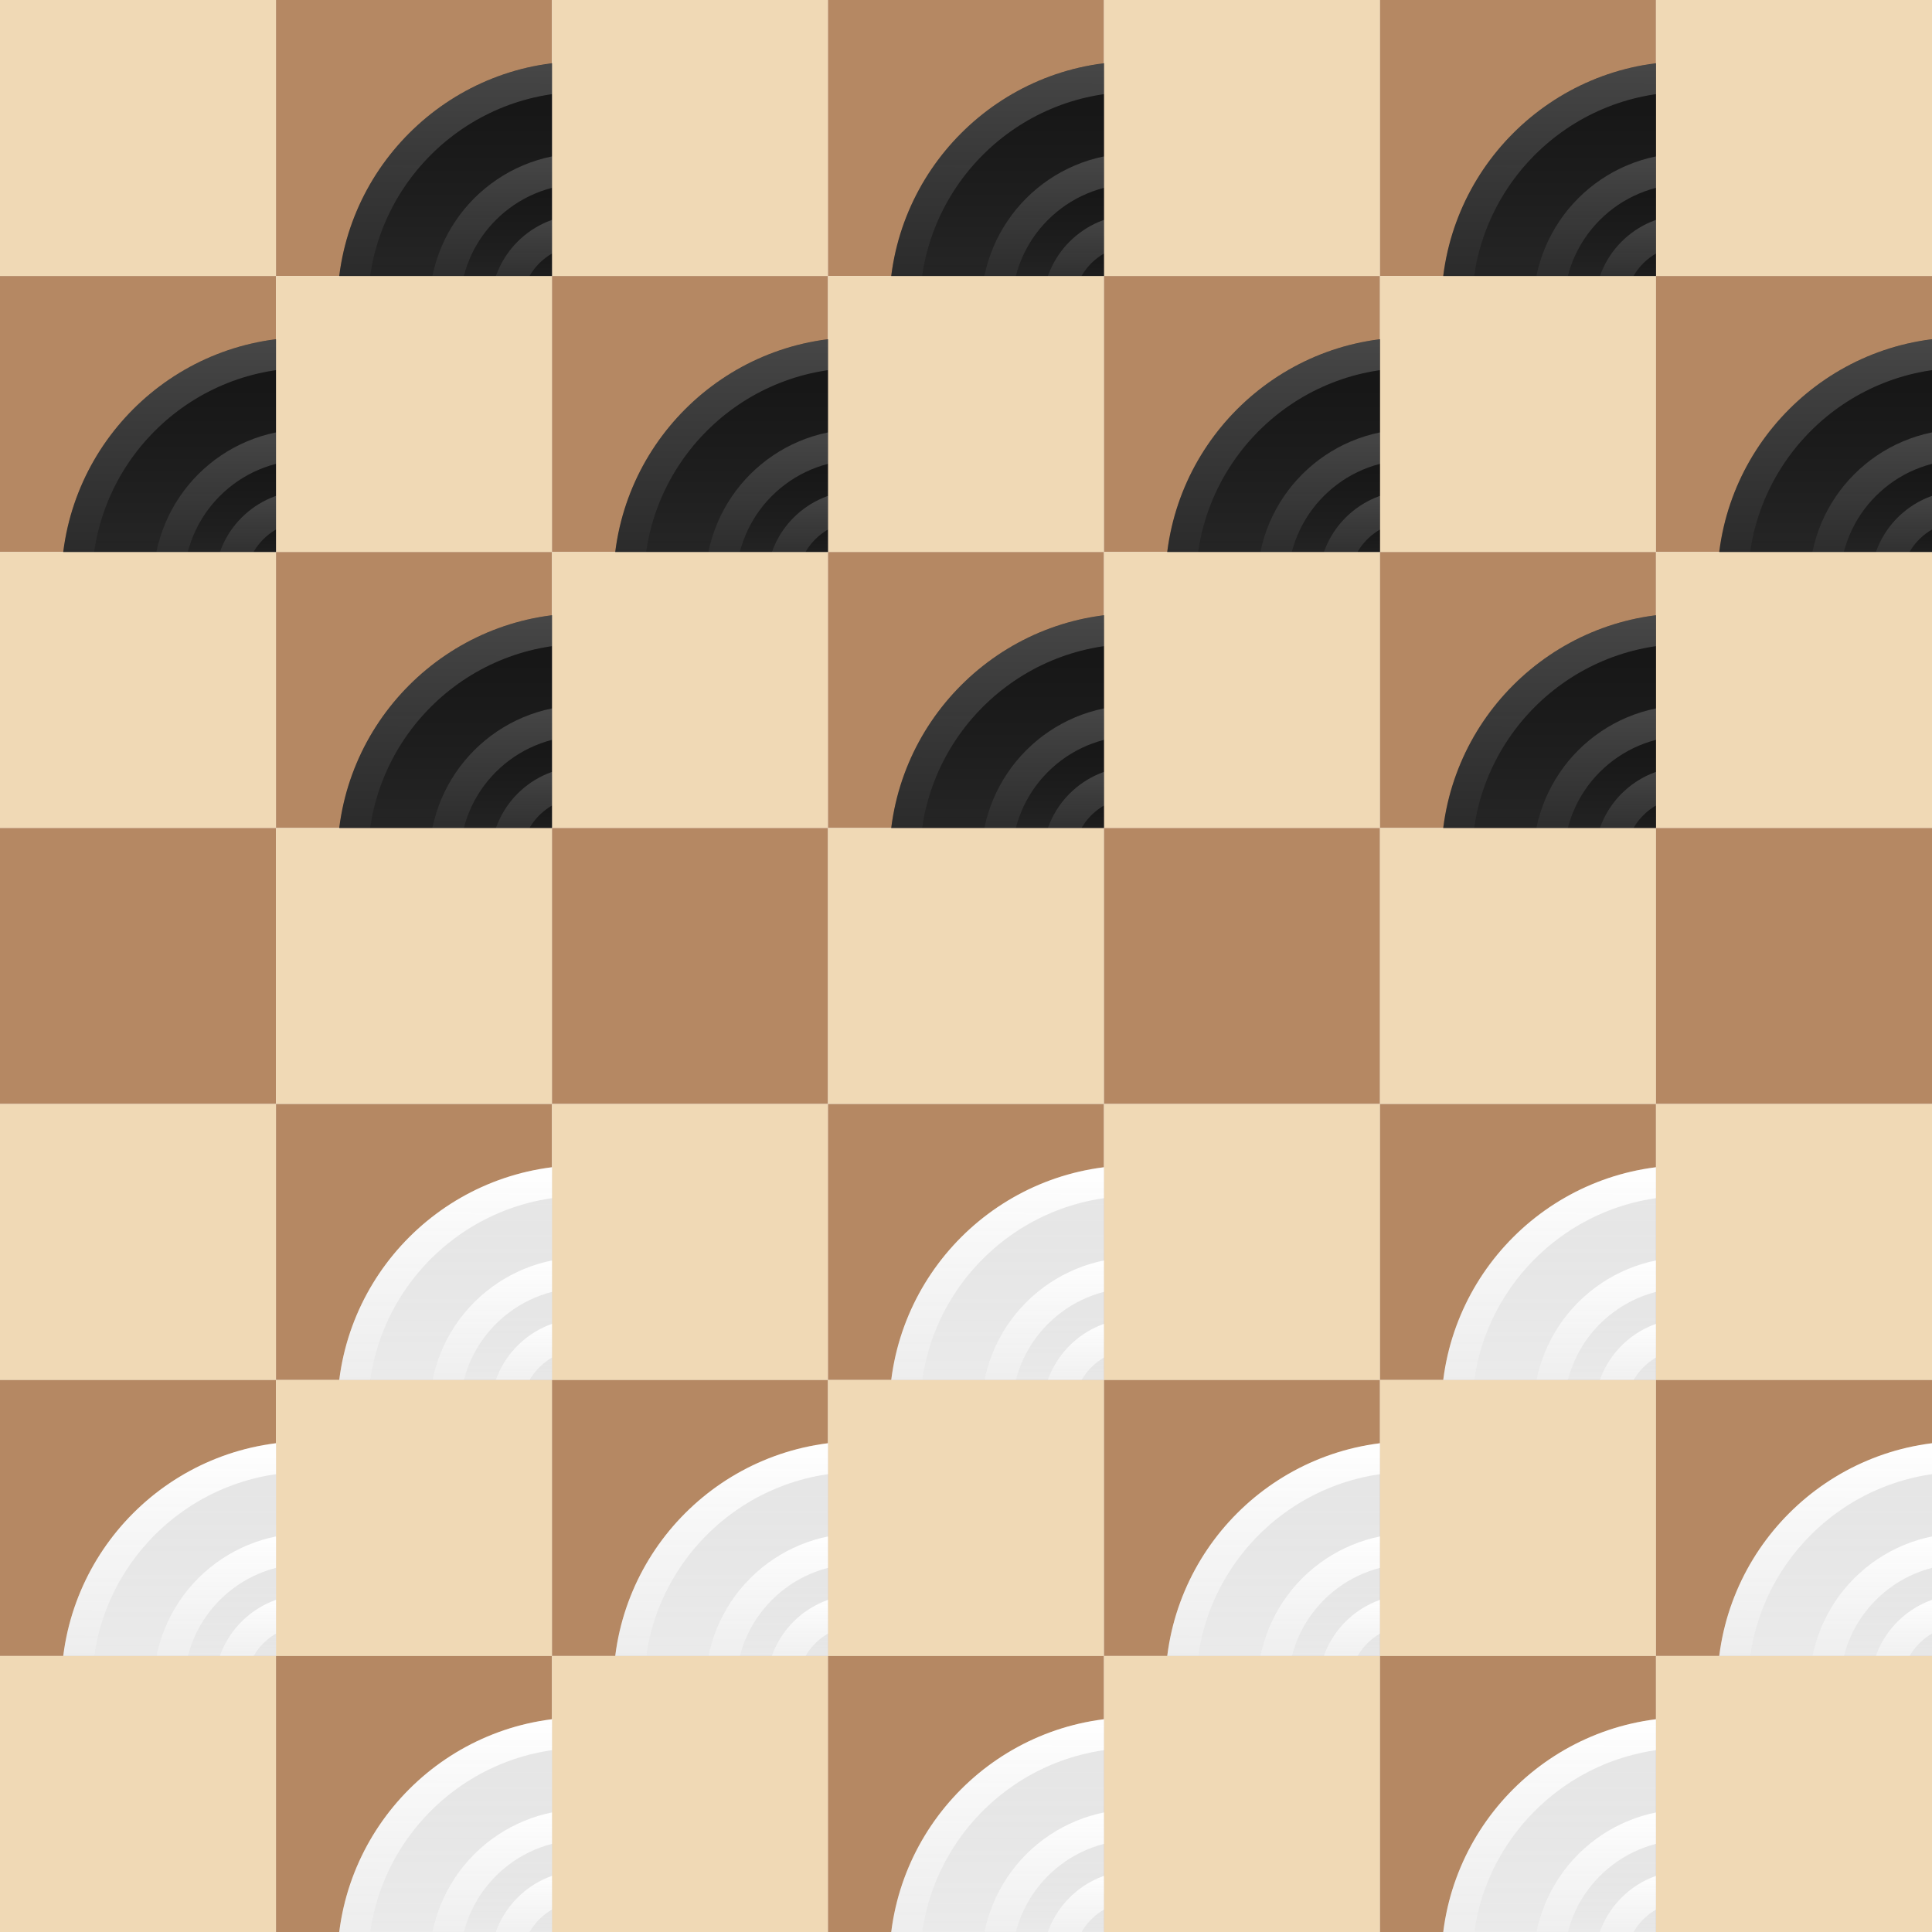
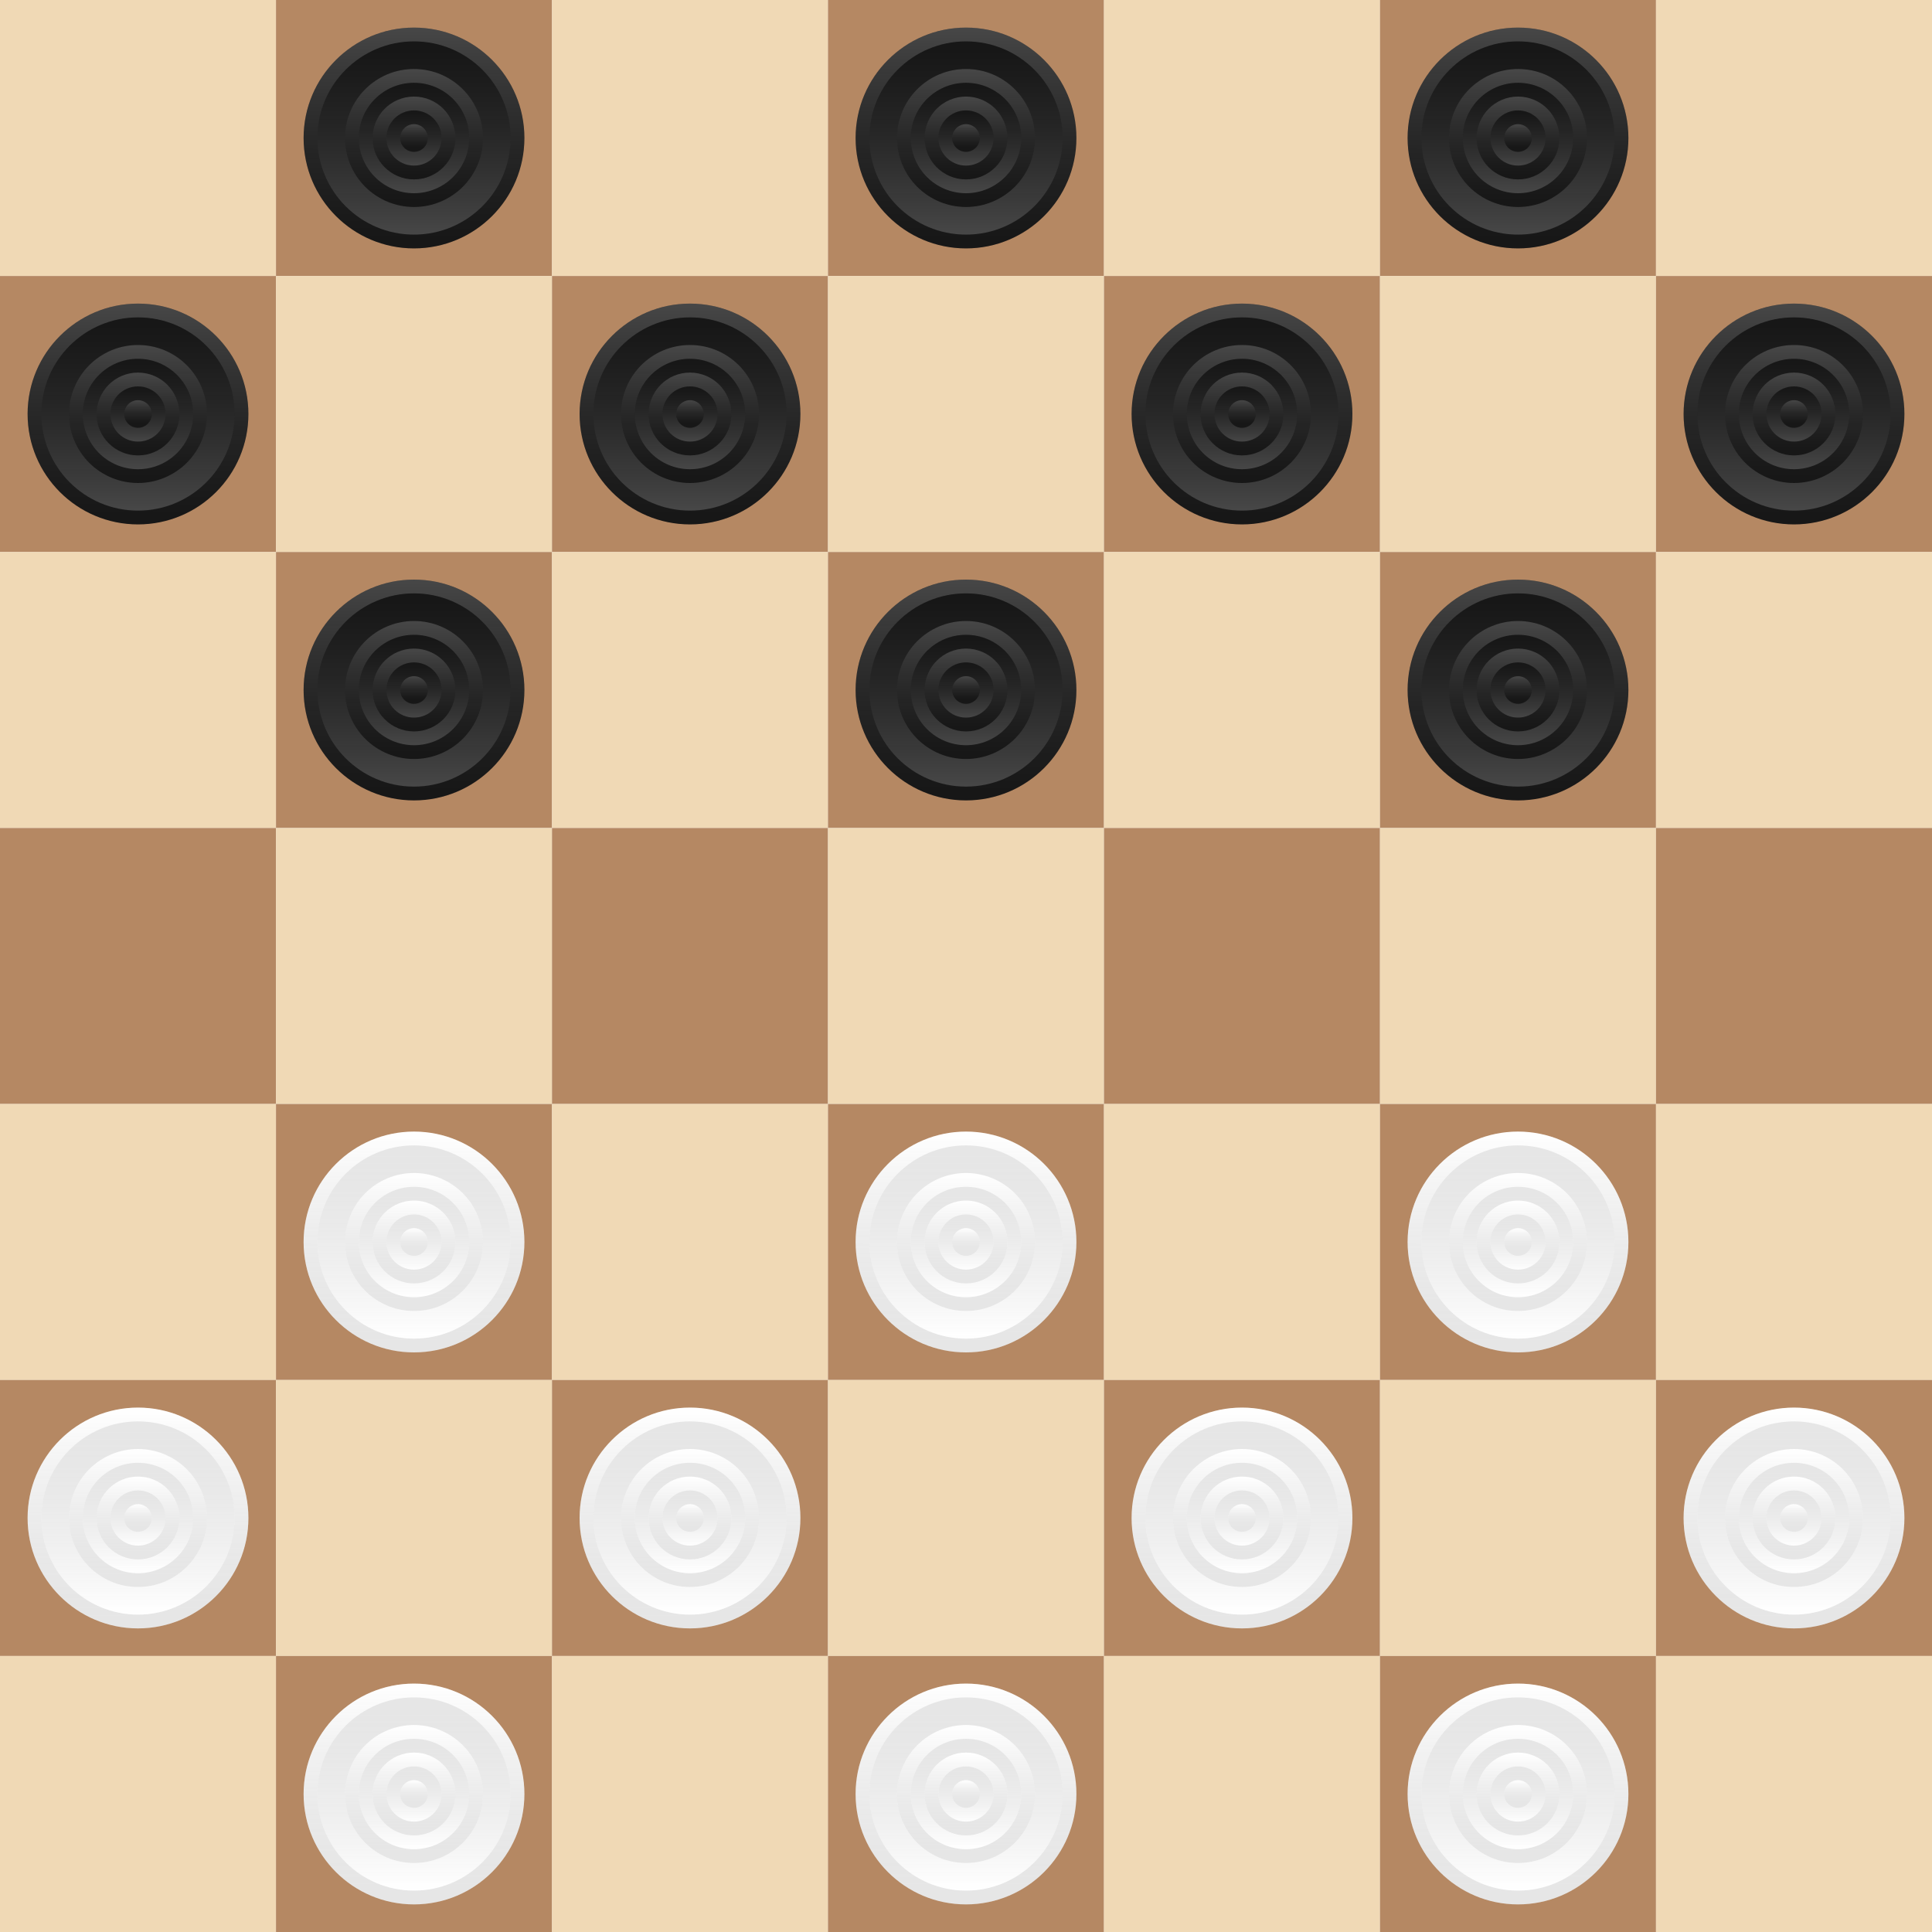
<svg xmlns="http://www.w3.org/2000/svg" viewBox="0 0 280 280" width="280" height="280">
  <defs>
-     <symbol id="piece-bM" viewBox="0 0 45 45">
+     <symbol id="piece-bM" viewBox="0 0 100 100">
      <style>.B{fill-rule:evenodd}</style>
      <defs>
        <clipPath id="A">
          <path d="M0 0h100v100H0z" />
        </clipPath>
      </defs>
      <g clip-path="url(#A)">
        <circle vector-effect="non-scaling-stroke" cx="50" cy="50" r="40" fill="#191919" />
        <linearGradient id="B" x1="50" y1="25" x2="50" y2="74.923" gradientUnits="userSpaceOnUse">
          <stop offset="0%" stop-opacity=".2" stop-color="#fff" />
          <stop offset="100%" stop-opacity=".098" stop-color="#000" />
        </linearGradient>
        <path d="M50 25c-13.807 0-25 11.193-25 25s11.193 25 25 25 25-11.193 25-25-11.193-25-25-25zm0 5c11.046 0 20 8.954 20 20s-8.954 20-20 20-20-8.954-20-20 8.954-20 20-20z" fill="url(#B)" class="B" />
        <linearGradient id="C" x1="50" y1="70.078" x2="50" y2="30" gradientUnits="userSpaceOnUse">
          <stop offset="0%" stop-opacity=".2" stop-color="#fff" />
          <stop offset="100%" stop-opacity=".098" stop-color="#000" />
        </linearGradient>
        <path d="M50 30c-11.046 0-20 8.954-20 20s8.954 20 20 20 20-8.954 20-20-8.954-20-20-20zm0 5c8.284 0 15 6.716 15 15s-6.716 15-15 15-15-6.716-15-15 6.716-15 15-15z" fill="url(#C)" class="B" />
        <linearGradient id="D" x1="50" y1="60.303" x2="50" y2="40" gradientUnits="userSpaceOnUse">
          <stop offset="0%" stop-opacity=".2" stop-color="#fff" />
          <stop offset="100%" stop-opacity=".098" stop-color="#000" />
        </linearGradient>
        <path d="M50 40a10 10 0 1 0 0 20 10 10 0 1 0 0-20h0zm0 5a5 5 0 1 1 0 10 5 5 0 1 1 0-10h0z" fill="url(#D)" class="B" />
        <linearGradient id="E" x1="50" y1="10" x2="49.735" y2="90" gradientUnits="userSpaceOnUse">
          <stop offset="0%" stop-opacity=".2" stop-color="#fff" />
          <stop offset="100%" stop-opacity=".098" stop-color="#000" />
        </linearGradient>
        <path d="M50 10c-10.61 0-20.783 4.214-28.284 11.716S10 39.39 10 50s4.214 20.783 11.716 28.284S39.39 90 50 90s20.783-4.214 28.284-11.716S90 60.61 90 50s-4.214-20.783-11.716-28.284S60.61 10 50 10h0zm0 5c19.33 0 35 15.67 35 35S69.33 85 50 85 15 69.33 15 50s15.67-35 35-35z" fill="url(#E)" class="B" />
        <linearGradient id="F" x1="50" y1="84.77" x2="50" y2="15" gradientUnits="userSpaceOnUse">
          <stop offset="0%" stop-opacity=".2" stop-color="#fff" />
          <stop offset="100%" stop-opacity=".098" stop-color="#000" />
        </linearGradient>
        <path d="M50 15c-19.33 0-35 15.67-35 35s15.67 35 35 35 35-15.67 35-35-15.67-35-35-35zm0 10c6.63 0 12.99 2.634 17.678 7.322S75 43.37 75 50s-2.634 12.99-7.322 17.678S56.63 75 50 75s-12.99-2.634-17.678-7.322S25 56.63 25 50s2.634-12.99 7.322-17.678S43.37 25 50 25h0z" fill="url(#F)" class="B" />
        <linearGradient id="G" x1="50" y1="44.933" x2="50" y2="53.754" gradientUnits="userSpaceOnUse">
          <stop offset="0%" stop-opacity=".2" stop-color="#fff" />
          <stop offset="100%" stop-opacity=".098" stop-color="#000" />
        </linearGradient>
        <circle vector-effect="non-scaling-stroke" cx="50" cy="50" r="5" fill="url(#G)" />
        <linearGradient id="H" x1="50" y1="35" x2="50" y2="64.594" gradientUnits="userSpaceOnUse">
          <stop offset="0%" stop-opacity=".2" stop-color="#fff" />
          <stop offset="100%" stop-opacity=".098" stop-color="#000" />
        </linearGradient>
        <path d="M50 35a15 15 0 0 0-15 15 15 15 0 0 0 15 15 15 15 0 0 0 15-15 15 15 0 0 0-15-15h0zm0 5a10 10 0 1 1 0 20 10 10 0 1 1 0-20h0z" fill="url(#H)" class="B" />
      </g>
    </symbol>
-     <symbol id="piece-wM" viewBox="0 0 45 45">
+     <symbol id="piece-wM" viewBox="0 0 100 100">
      <style>.B{fill-rule:evenodd}</style>
      <defs>
        <clipPath id="A">
          <path d="M0 0h100v100H0z" />
        </clipPath>
      </defs>
      <g clip-path="url(#A)">
        <circle vector-effect="non-scaling-stroke" cx="50" cy="50" r="40" fill="#fff" />
        <linearGradient id="B" x1="50" y1="25" x2="50" y2="74.923" gradientUnits="userSpaceOnUse">
          <stop offset="0%" stop-opacity=".1" stop-color="#fff" />
          <stop offset="100%" stop-opacity=".098" stop-color="#000" />
        </linearGradient>
        <path d="M50 25c-13.807 0-25 11.193-25 25s11.193 25 25 25 25-11.193 25-25-11.193-25-25-25zm0 5c11.046 0 20 8.954 20 20s-8.954 20-20 20-20-8.954-20-20 8.954-20 20-20z" fill="url(#B)" class="B" />
        <linearGradient id="C" x1="50" y1="70.078" x2="50" y2="30" gradientUnits="userSpaceOnUse">
          <stop offset="0%" stop-opacity=".2" stop-color="#fff" />
          <stop offset="100%" stop-opacity=".098" stop-color="#000" />
        </linearGradient>
        <path d="M50 30c-11.046 0-20 8.954-20 20s8.954 20 20 20 20-8.954 20-20-8.954-20-20-20zm0 5c8.284 0 15 6.716 15 15s-6.716 15-15 15-15-6.716-15-15 6.716-15 15-15z" fill="url(#C)" class="B" />
        <linearGradient id="D" x1="50" y1="60.303" x2="50" y2="40" gradientUnits="userSpaceOnUse">
          <stop offset="0%" stop-opacity=".1" stop-color="#fff" />
          <stop offset="100%" stop-opacity=".098" stop-color="#000" />
        </linearGradient>
        <path d="M50 40a10 10 0 1 0 0 20 10 10 0 1 0 0-20h0zm0 5a5 5 0 1 1 0 10 5 5 0 1 1 0-10h0z" fill="url(#D)" class="B" />
        <linearGradient id="E" x1="50" y1="10" x2="49.735" y2="90" gradientUnits="userSpaceOnUse">
          <stop offset="0%" stop-opacity=".1" stop-color="#fff" />
          <stop offset="100%" stop-opacity=".098" stop-color="#000" />
        </linearGradient>
        <path d="M50 10c-10.61 0-20.783 4.214-28.284 11.716S10 39.39 10 50s4.214 20.783 11.716 28.284S39.39 90 50 90s20.783-4.214 28.284-11.716S90 60.61 90 50s-4.214-20.783-11.716-28.284S60.61 10 50 10h0zm0 5c19.33 0 35 15.67 35 35S69.33 85 50 85 15 69.33 15 50s15.67-35 35-35z" fill="url(#E)" class="B" />
        <linearGradient id="F" x1="50" y1="84.77" x2="50" y2="15" gradientUnits="userSpaceOnUse">
          <stop offset="0%" stop-opacity=".1" stop-color="#fff" />
          <stop offset="100%" stop-opacity=".098" stop-color="#000" />
        </linearGradient>
        <path d="M50 15c-19.33 0-35 15.67-35 35s15.67 35 35 35 35-15.67 35-35-15.67-35-35-35zm0 10c6.63 0 12.99 2.634 17.678 7.322S75 43.37 75 50s-2.634 12.99-7.322 17.678S56.63 75 50 75s-12.99-2.634-17.678-7.322S25 56.63 25 50s2.634-12.99 7.322-17.678S43.37 25 50 25h0z" fill="url(#F)" class="B" />
        <linearGradient id="G" x1="50" y1="44.933" x2="50" y2="53.754" gradientUnits="userSpaceOnUse">
          <stop offset="0%" stop-opacity=".1" stop-color="#fff" />
          <stop offset="100%" stop-opacity=".098" stop-color="#000" />
        </linearGradient>
        <circle vector-effect="non-scaling-stroke" cx="50" cy="50" r="5" fill="url(#G)" />
        <linearGradient id="H" x1="50" y1="35" x2="50" y2="64.594" gradientUnits="userSpaceOnUse">
          <stop offset="0%" stop-opacity=".1" stop-color="#fff" />
          <stop offset="100%" stop-opacity=".098" stop-color="#000" />
        </linearGradient>
        <path d="M50 35a15 15 0 0 0-15 15 15 15 0 0 0 15 15 15 15 0 0 0 15-15 15 15 0 0 0-15-15h0zm0 5a10 10 0 1 1 0 20 10 10 0 1 1 0-20h0z" fill="url(#H)" class="B" />
      </g>
    </symbol>
  </defs>
  <rect x="0" y="0" width="40" height="40" fill="#f0d9b5" />
  <rect x="40" y="0" width="40" height="40" fill="#b58863" />
  <rect x="80" y="0" width="40" height="40" fill="#f0d9b5" />
  <rect x="120" y="0" width="40" height="40" fill="#b58863" />
  <rect x="160" y="0" width="40" height="40" fill="#f0d9b5" />
  <rect x="200" y="0" width="40" height="40" fill="#b58863" />
  <rect x="240" y="0" width="40" height="40" fill="#f0d9b5" />
  <rect x="0" y="40" width="40" height="40" fill="#b58863" />
  <rect x="40" y="40" width="40" height="40" fill="#f0d9b5" />
  <rect x="80" y="40" width="40" height="40" fill="#b58863" />
  <rect x="120" y="40" width="40" height="40" fill="#f0d9b5" />
  <rect x="160" y="40" width="40" height="40" fill="#b58863" />
  <rect x="200" y="40" width="40" height="40" fill="#f0d9b5" />
  <rect x="240" y="40" width="40" height="40" fill="#b58863" />
  <rect x="0" y="80" width="40" height="40" fill="#f0d9b5" />
  <rect x="40" y="80" width="40" height="40" fill="#b58863" />
  <rect x="80" y="80" width="40" height="40" fill="#f0d9b5" />
  <rect x="120" y="80" width="40" height="40" fill="#b58863" />
  <rect x="160" y="80" width="40" height="40" fill="#f0d9b5" />
  <rect x="200" y="80" width="40" height="40" fill="#b58863" />
  <rect x="240" y="80" width="40" height="40" fill="#f0d9b5" />
  <rect x="0" y="120" width="40" height="40" fill="#b58863" />
  <rect x="40" y="120" width="40" height="40" fill="#f0d9b5" />
  <rect x="80" y="120" width="40" height="40" fill="#b58863" />
  <rect x="120" y="120" width="40" height="40" fill="#f0d9b5" />
  <rect x="160" y="120" width="40" height="40" fill="#b58863" />
  <rect x="200" y="120" width="40" height="40" fill="#f0d9b5" />
  <rect x="240" y="120" width="40" height="40" fill="#b58863" />
  <rect x="0" y="160" width="40" height="40" fill="#f0d9b5" />
  <rect x="40" y="160" width="40" height="40" fill="#b58863" />
  <rect x="80" y="160" width="40" height="40" fill="#f0d9b5" />
  <rect x="120" y="160" width="40" height="40" fill="#b58863" />
  <rect x="160" y="160" width="40" height="40" fill="#f0d9b5" />
  <rect x="200" y="160" width="40" height="40" fill="#b58863" />
  <rect x="240" y="160" width="40" height="40" fill="#f0d9b5" />
  <rect x="0" y="200" width="40" height="40" fill="#b58863" />
  <rect x="40" y="200" width="40" height="40" fill="#f0d9b5" />
  <rect x="80" y="200" width="40" height="40" fill="#b58863" />
  <rect x="120" y="200" width="40" height="40" fill="#f0d9b5" />
  <rect x="160" y="200" width="40" height="40" fill="#b58863" />
  <rect x="200" y="200" width="40" height="40" fill="#f0d9b5" />
  <rect x="240" y="200" width="40" height="40" fill="#b58863" />
  <rect x="0" y="240" width="40" height="40" fill="#f0d9b5" />
  <rect x="40" y="240" width="40" height="40" fill="#b58863" />
  <rect x="80" y="240" width="40" height="40" fill="#f0d9b5" />
  <rect x="120" y="240" width="40" height="40" fill="#b58863" />
  <rect x="160" y="240" width="40" height="40" fill="#f0d9b5" />
  <rect x="200" y="240" width="40" height="40" fill="#b58863" />
  <rect x="240" y="240" width="40" height="40" fill="#f0d9b5" />
  <rect x="0" y="0" width="40" height="40" fill="transparent" data-sq="a7" class="board-cell" />
  <rect x="40" y="0" width="40" height="40" fill="transparent" data-sq="b7" class="board-cell" />
  <rect x="80" y="0" width="40" height="40" fill="transparent" data-sq="c7" class="board-cell" />
  <rect x="120" y="0" width="40" height="40" fill="transparent" data-sq="d7" class="board-cell" />
  <rect x="160" y="0" width="40" height="40" fill="transparent" data-sq="e7" class="board-cell" />
  <rect x="200" y="0" width="40" height="40" fill="transparent" data-sq="f7" class="board-cell" />
  <rect x="240" y="0" width="40" height="40" fill="transparent" data-sq="g7" class="board-cell" />
  <rect x="0" y="40" width="40" height="40" fill="transparent" data-sq="a6" class="board-cell" />
  <rect x="40" y="40" width="40" height="40" fill="transparent" data-sq="b6" class="board-cell" />
  <rect x="80" y="40" width="40" height="40" fill="transparent" data-sq="c6" class="board-cell" />
  <rect x="120" y="40" width="40" height="40" fill="transparent" data-sq="d6" class="board-cell" />
  <rect x="160" y="40" width="40" height="40" fill="transparent" data-sq="e6" class="board-cell" />
  <rect x="200" y="40" width="40" height="40" fill="transparent" data-sq="f6" class="board-cell" />
  <rect x="240" y="40" width="40" height="40" fill="transparent" data-sq="g6" class="board-cell" />
  <rect x="0" y="80" width="40" height="40" fill="transparent" data-sq="a5" class="board-cell" />
  <rect x="40" y="80" width="40" height="40" fill="transparent" data-sq="b5" class="board-cell" />
  <rect x="80" y="80" width="40" height="40" fill="transparent" data-sq="c5" class="board-cell" />
  <rect x="120" y="80" width="40" height="40" fill="transparent" data-sq="d5" class="board-cell" />
  <rect x="160" y="80" width="40" height="40" fill="transparent" data-sq="e5" class="board-cell" />
  <rect x="200" y="80" width="40" height="40" fill="transparent" data-sq="f5" class="board-cell" />
  <rect x="240" y="80" width="40" height="40" fill="transparent" data-sq="g5" class="board-cell" />
  <rect x="0" y="120" width="40" height="40" fill="transparent" data-sq="a4" class="board-cell" />
  <rect x="40" y="120" width="40" height="40" fill="transparent" data-sq="b4" class="board-cell" />
  <rect x="80" y="120" width="40" height="40" fill="transparent" data-sq="c4" class="board-cell" />
  <rect x="120" y="120" width="40" height="40" fill="transparent" data-sq="d4" class="board-cell" />
  <rect x="160" y="120" width="40" height="40" fill="transparent" data-sq="e4" class="board-cell" />
  <rect x="200" y="120" width="40" height="40" fill="transparent" data-sq="f4" class="board-cell" />
  <rect x="240" y="120" width="40" height="40" fill="transparent" data-sq="g4" class="board-cell" />
  <rect x="0" y="160" width="40" height="40" fill="transparent" data-sq="a3" class="board-cell" />
  <rect x="40" y="160" width="40" height="40" fill="transparent" data-sq="b3" class="board-cell" />
  <rect x="80" y="160" width="40" height="40" fill="transparent" data-sq="c3" class="board-cell" />
  <rect x="120" y="160" width="40" height="40" fill="transparent" data-sq="d3" class="board-cell" />
  <rect x="160" y="160" width="40" height="40" fill="transparent" data-sq="e3" class="board-cell" />
  <rect x="200" y="160" width="40" height="40" fill="transparent" data-sq="f3" class="board-cell" />
  <rect x="240" y="160" width="40" height="40" fill="transparent" data-sq="g3" class="board-cell" />
  <rect x="0" y="200" width="40" height="40" fill="transparent" data-sq="a2" class="board-cell" />
  <rect x="40" y="200" width="40" height="40" fill="transparent" data-sq="b2" class="board-cell" />
  <rect x="80" y="200" width="40" height="40" fill="transparent" data-sq="c2" class="board-cell" />
  <rect x="120" y="200" width="40" height="40" fill="transparent" data-sq="d2" class="board-cell" />
  <rect x="160" y="200" width="40" height="40" fill="transparent" data-sq="e2" class="board-cell" />
  <rect x="200" y="200" width="40" height="40" fill="transparent" data-sq="f2" class="board-cell" />
  <rect x="240" y="200" width="40" height="40" fill="transparent" data-sq="g2" class="board-cell" />
  <rect x="0" y="240" width="40" height="40" fill="transparent" data-sq="a1" class="board-cell" />
  <rect x="40" y="240" width="40" height="40" fill="transparent" data-sq="b1" class="board-cell" />
  <rect x="80" y="240" width="40" height="40" fill="transparent" data-sq="c1" class="board-cell" />
  <rect x="120" y="240" width="40" height="40" fill="transparent" data-sq="d1" class="board-cell" />
  <rect x="160" y="240" width="40" height="40" fill="transparent" data-sq="e1" class="board-cell" />
  <rect x="200" y="240" width="40" height="40" fill="transparent" data-sq="f1" class="board-cell" />
  <rect x="240" y="240" width="40" height="40" fill="transparent" data-sq="g1" class="board-cell" />
  <g pointer-events="none">
    <use href="#piece-bM" x="40" y="0" width="40" height="40" />
    <use href="#piece-bM" x="120" y="0" width="40" height="40" />
    <use href="#piece-bM" x="200" y="0" width="40" height="40" />
    <use href="#piece-bM" x="0" y="40" width="40" height="40" />
    <use href="#piece-bM" x="80" y="40" width="40" height="40" />
    <use href="#piece-bM" x="160" y="40" width="40" height="40" />
    <use href="#piece-bM" x="240" y="40" width="40" height="40" />
    <use href="#piece-bM" x="40" y="80" width="40" height="40" />
    <use href="#piece-bM" x="120" y="80" width="40" height="40" />
    <use href="#piece-bM" x="200" y="80" width="40" height="40" />
    <use href="#piece-wM" x="40" y="160" width="40" height="40" />
    <use href="#piece-wM" x="120" y="160" width="40" height="40" />
    <use href="#piece-wM" x="200" y="160" width="40" height="40" />
    <use href="#piece-wM" x="0" y="200" width="40" height="40" />
    <use href="#piece-wM" x="80" y="200" width="40" height="40" />
    <use href="#piece-wM" x="160" y="200" width="40" height="40" />
    <use href="#piece-wM" x="240" y="200" width="40" height="40" />
    <use href="#piece-wM" x="40" y="240" width="40" height="40" />
    <use href="#piece-wM" x="120" y="240" width="40" height="40" />
    <use href="#piece-wM" x="200" y="240" width="40" height="40" />
  </g>
</svg>
